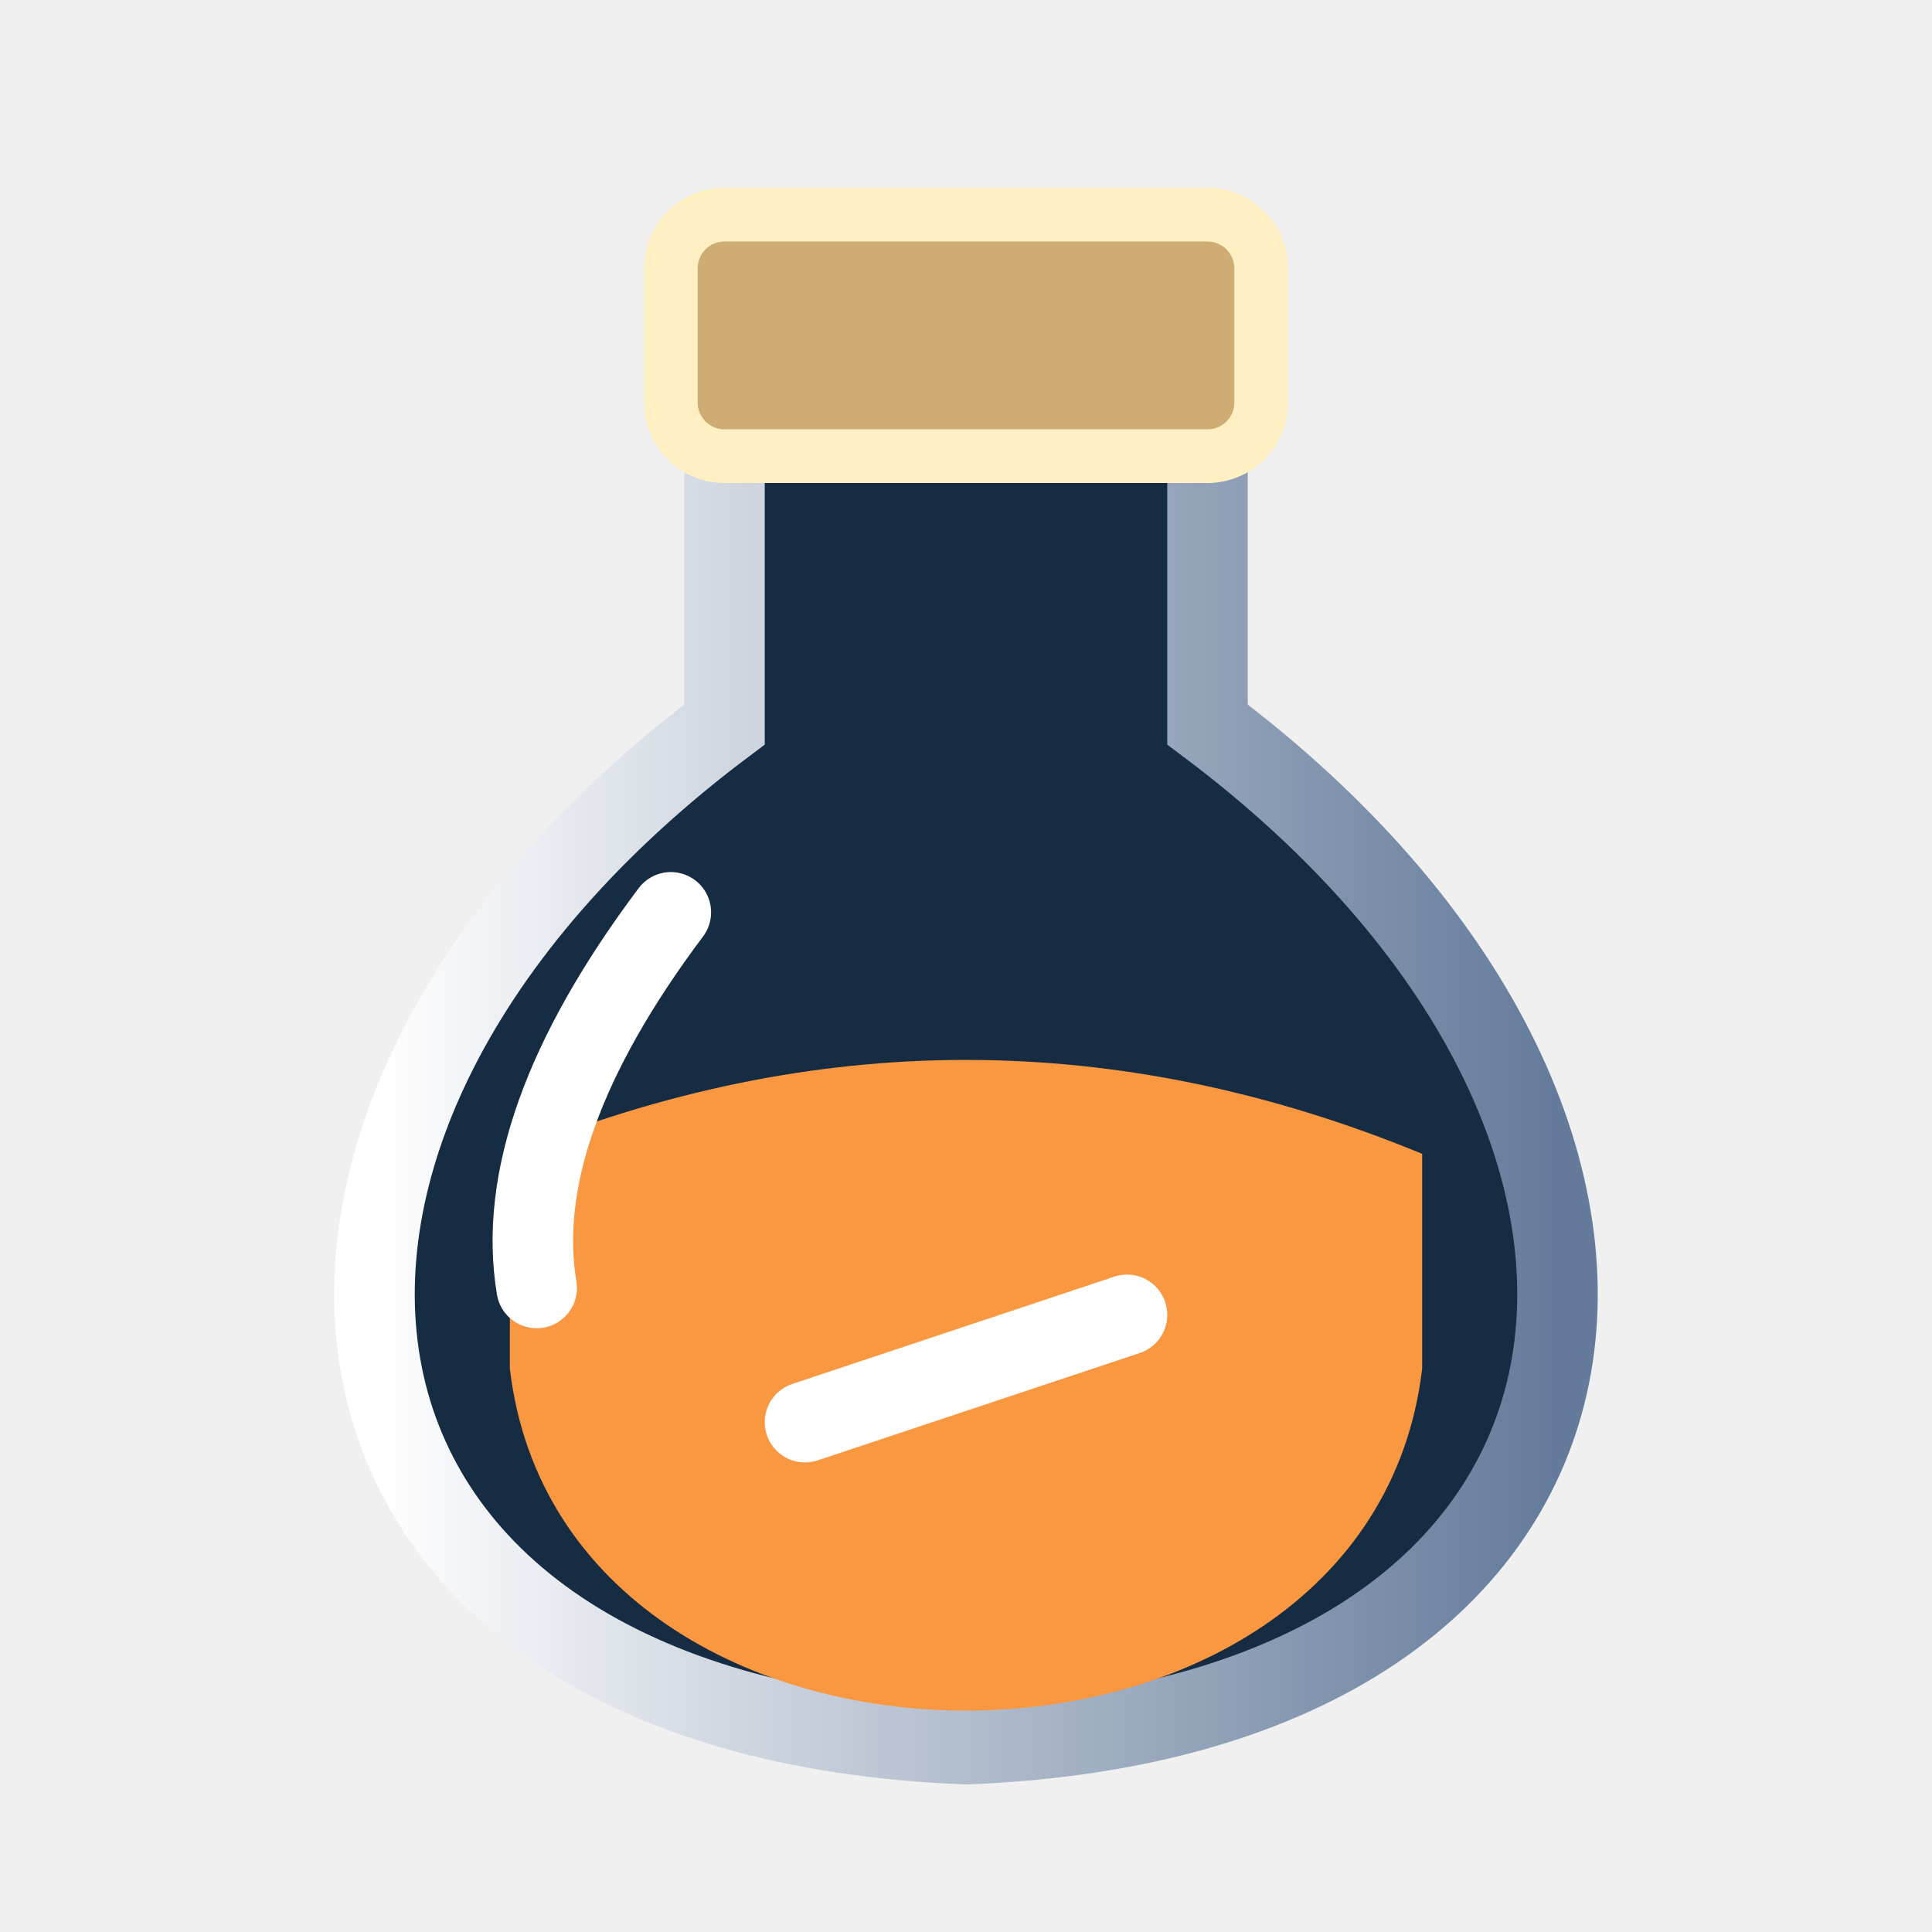
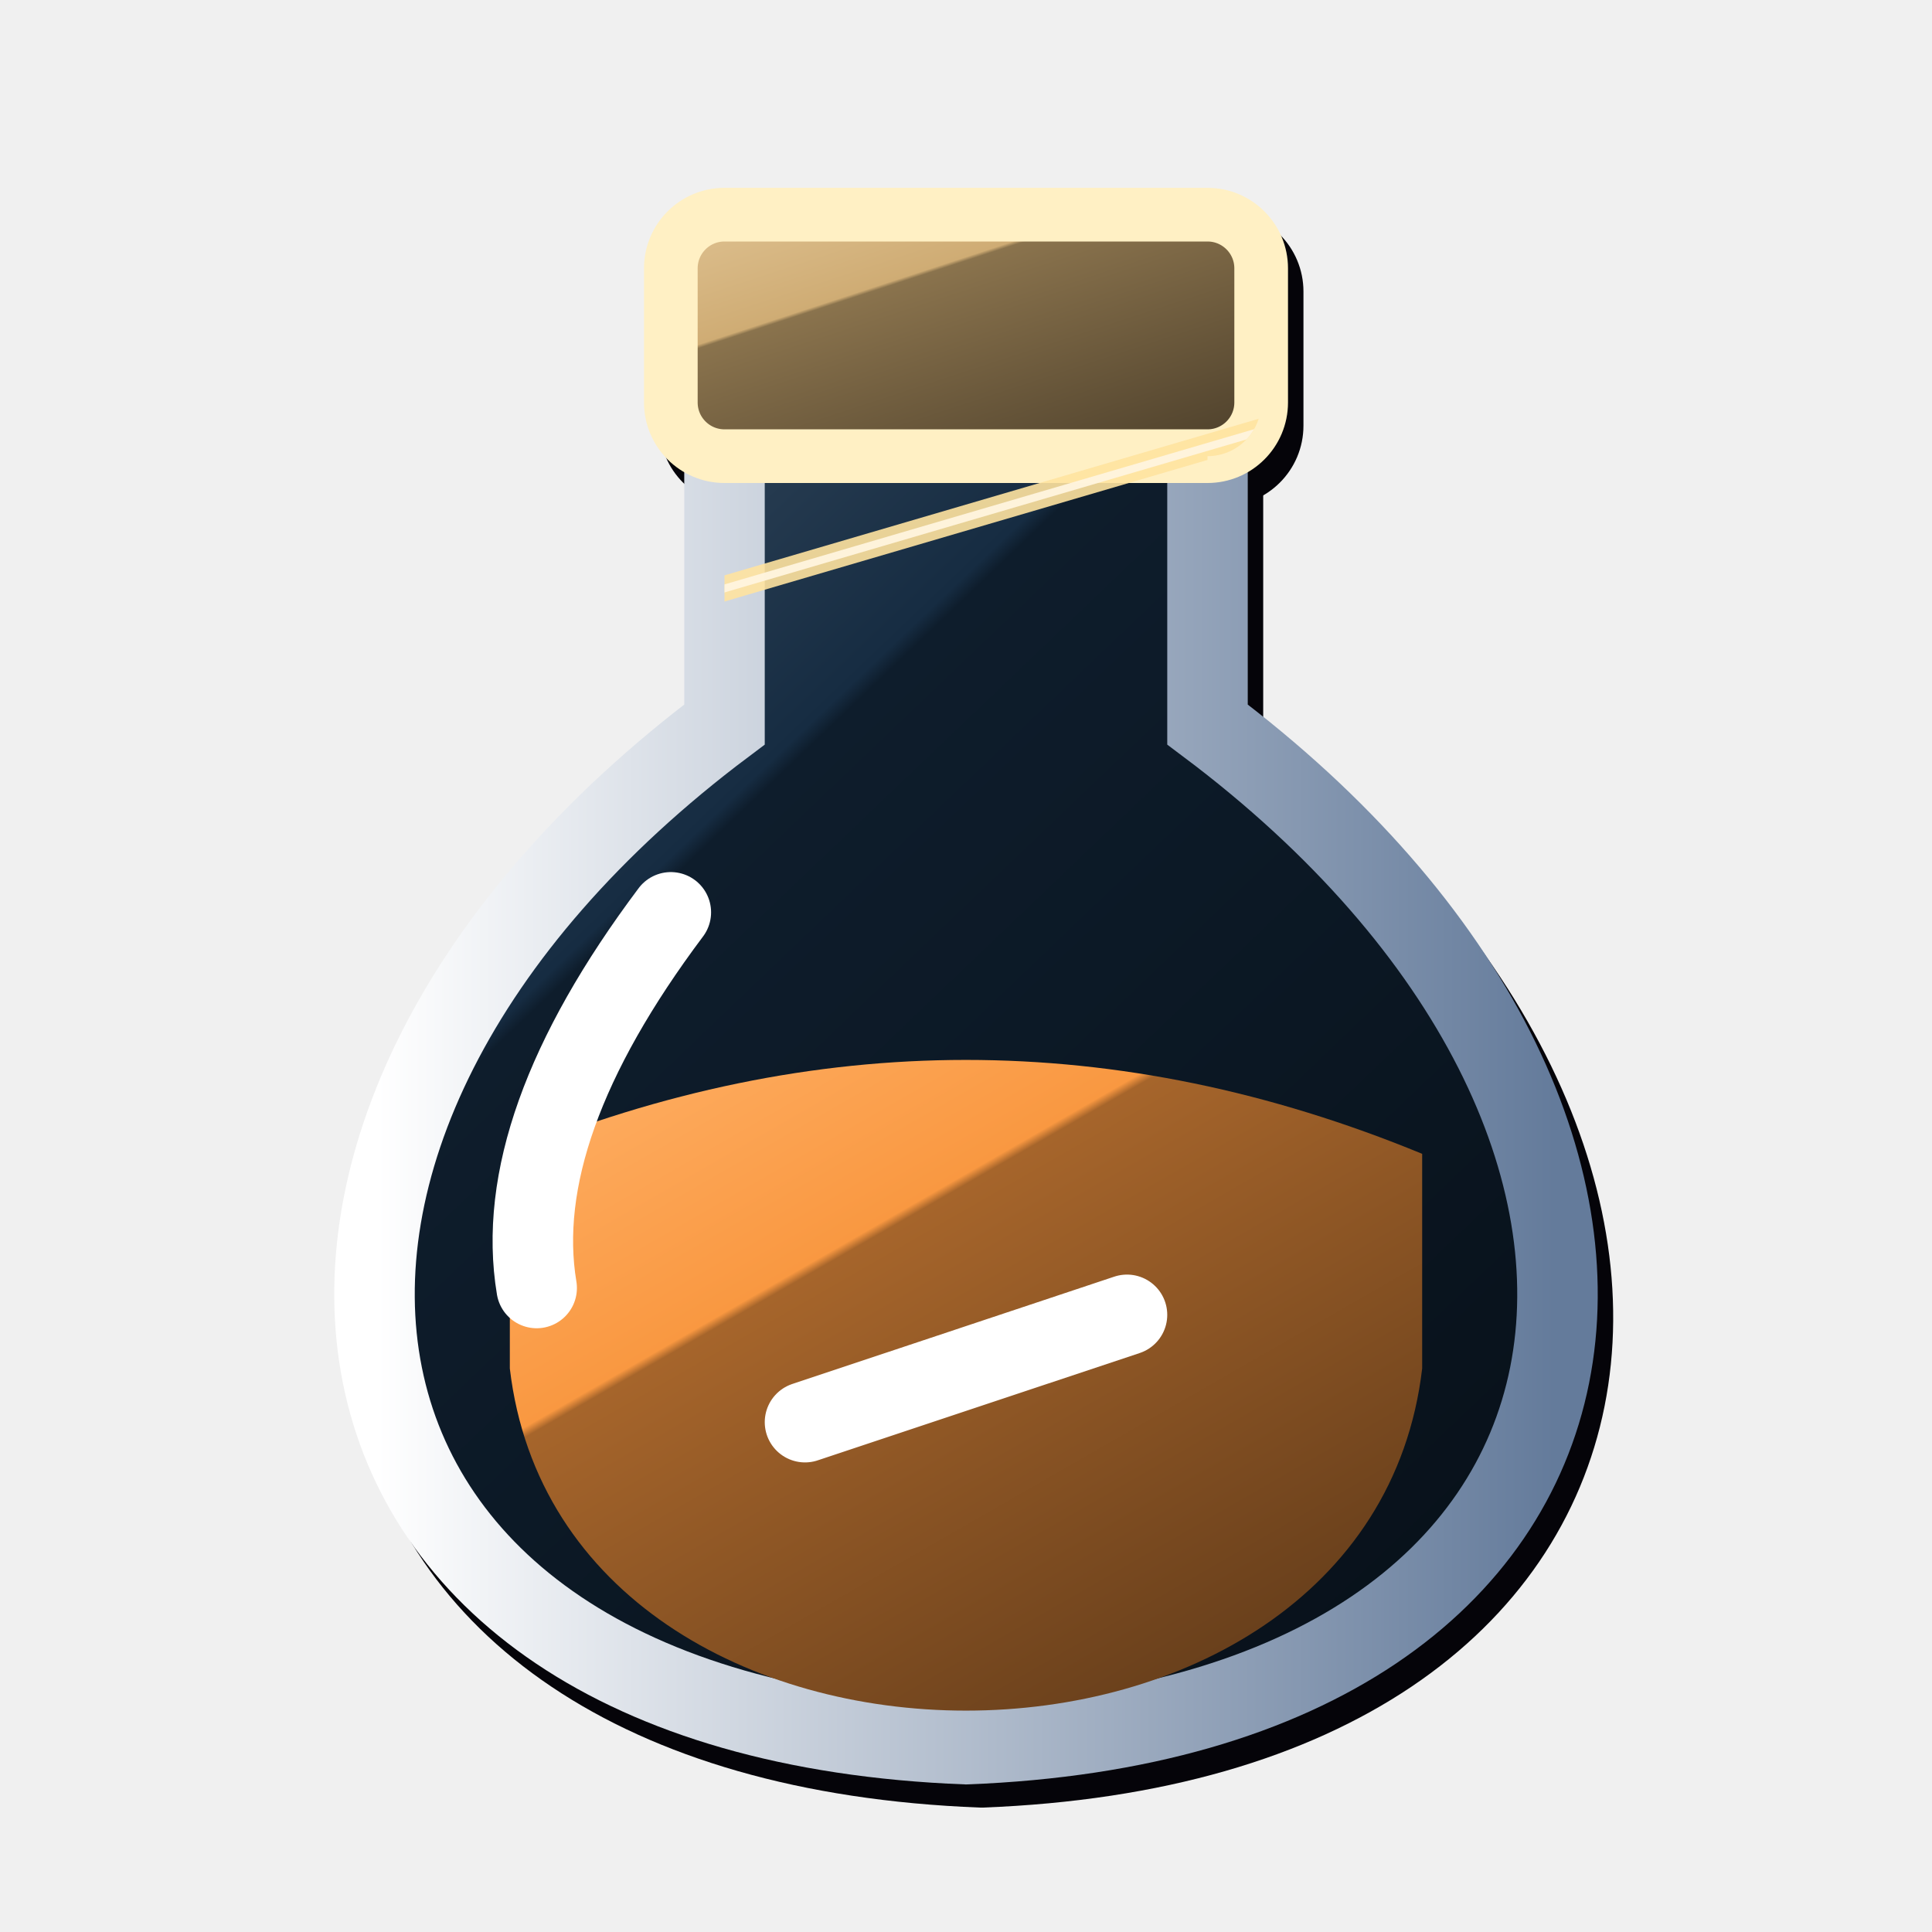
<svg xmlns="http://www.w3.org/2000/svg" width="128" height="128" viewBox="0 0 72 72">
  <defs>
    <linearGradient id="glass">
      <stop stop-color="#ffffff" />
      <stop offset="1" stop-color="#647b9b" />
    </linearGradient>
+     <clipPath id="inkSilhouette">
+       <path d="M27 12h18v15c20 15 17 37-9 38C10 64 7 42 27 27Z" fill="#162c42" stroke="url(#glass)" stroke-width="3" />
+       <path d="M19 43Q36 36 53 43v8c-2 17-32 17-34 0Z" fill="#f99841" />
+       <rect x="25" y="8" width="22" height="9" rx="2" fill="#cfac74" stroke="#fff0c4" stroke-width="2" />
+       <path d="M25 34q-6 8-5 14M30 53l12-4" fill="none" stroke="#ffffff" stroke-width="3" stroke-linecap="round" />
+     </clipPath>
+     <linearGradient id="inkMetal0" x1="0" y1="0" x2="0.8" y2="1">
+       <stop offset="0" stop-color="#425568" />
+       <stop offset=".35" stop-color="#162c42" />
+       <stop offset=".36" stop-color="#0e1d2c" />
+       <stop offset="1" stop-color="#08111a" />
+     </linearGradient>
+     <linearGradient id="inkMetal1" x1="0" y1="0" x2="0.8" y2="1">
+       <stop offset="0" stop-color="#ffb167" />
+       <stop offset=".35" stop-color="#f99841" />
+       <stop offset=".36" stop-color="#a6652b" />
+       <stop offset="1" stop-color="#633c1a" />
+     </linearGradient>
+     <linearGradient id="inkMetal2" x1="0" y1="0" x2="0.8" y2="1">
+       <stop offset="0" stop-color="#dfc292" />
+       <stop offset=".35" stop-color="#cfac74" />
+       <stop offset=".36" stop-color="#8a734d" />
+       <stop offset="1" stop-color="#52442e" />
+     </linearGradient>
  </defs>
-   <path d="M27 12h18v15c20 15 17 37-9 38C10 64 7 42 27 27Z" fill="#162c42" stroke="url(#glass)" stroke-width="3" />
-   <path d="M19 43Q36 36 53 43v8c-2 17-32 17-34 0Z" fill="#f99841" />
-   <rect x="25" y="8" width="22" height="9" rx="2" fill="#cfac74" stroke="#fff0c4" stroke-width="2" />
-   <path d="M25 34q-6 8-5 14M30 53l12-4" fill="none" stroke="#ffffff" stroke-width="3" stroke-linecap="round" />
+   <g transform="translate(0.576 0.864)" stroke="#050409" stroke-width="1.728" stroke-linejoin="round">
+     <path d="M27 12h18v15c20 15 17 37-9 38C10 64 7 42 27 27Z" fill="#050409" stroke="#050409" stroke-width="3" />
+     <path d="M19 43Q36 36 53 43v8c-2 17-32 17-34 0Z" fill="#050409" stroke="#050409" />
+     <rect x="25" y="8" width="22" height="9" rx="2" fill="#050409" stroke="#050409" stroke-width="2" />
+     <path d="M25 34q-6 8-5 14M30 53l12-4" fill="none" stroke="#050409" stroke-width="3" stroke-linecap="round" />
+   </g>
+   <g>
+     <path d="M27 12h18v15c20 15 17 37-9 38C10 64 7 42 27 27Z" fill="url(#inkMetal0)" stroke="url(#glass)" stroke-width="3" />
+     <path d="M19 43Q36 36 53 43v8c-2 17-32 17-34 0Z" fill="url(#inkMetal1)" />
+     <rect x="25" y="8" width="22" height="9" rx="2" fill="url(#inkMetal2)" stroke="#fff0c4" stroke-width="2" />
+     <path d="M25 34q-6 8-5 14M30 53l12-4" fill="none" stroke="#ffffff" stroke-width="3" stroke-linecap="round" />
+   </g>
+   <g clip-path="url(#inkSilhouette)">
+     <path d="M15.84 25.2L57.6 12.96" fill="none" stroke="#FFE3A0" stroke-width="0.936" opacity=".9" />
+     <path d="M15.84 25.2L57.6 12.96" fill="none" stroke="#FFF4DE" stroke-width="0.288" opacity=".95" />
+   </g>
</svg>
